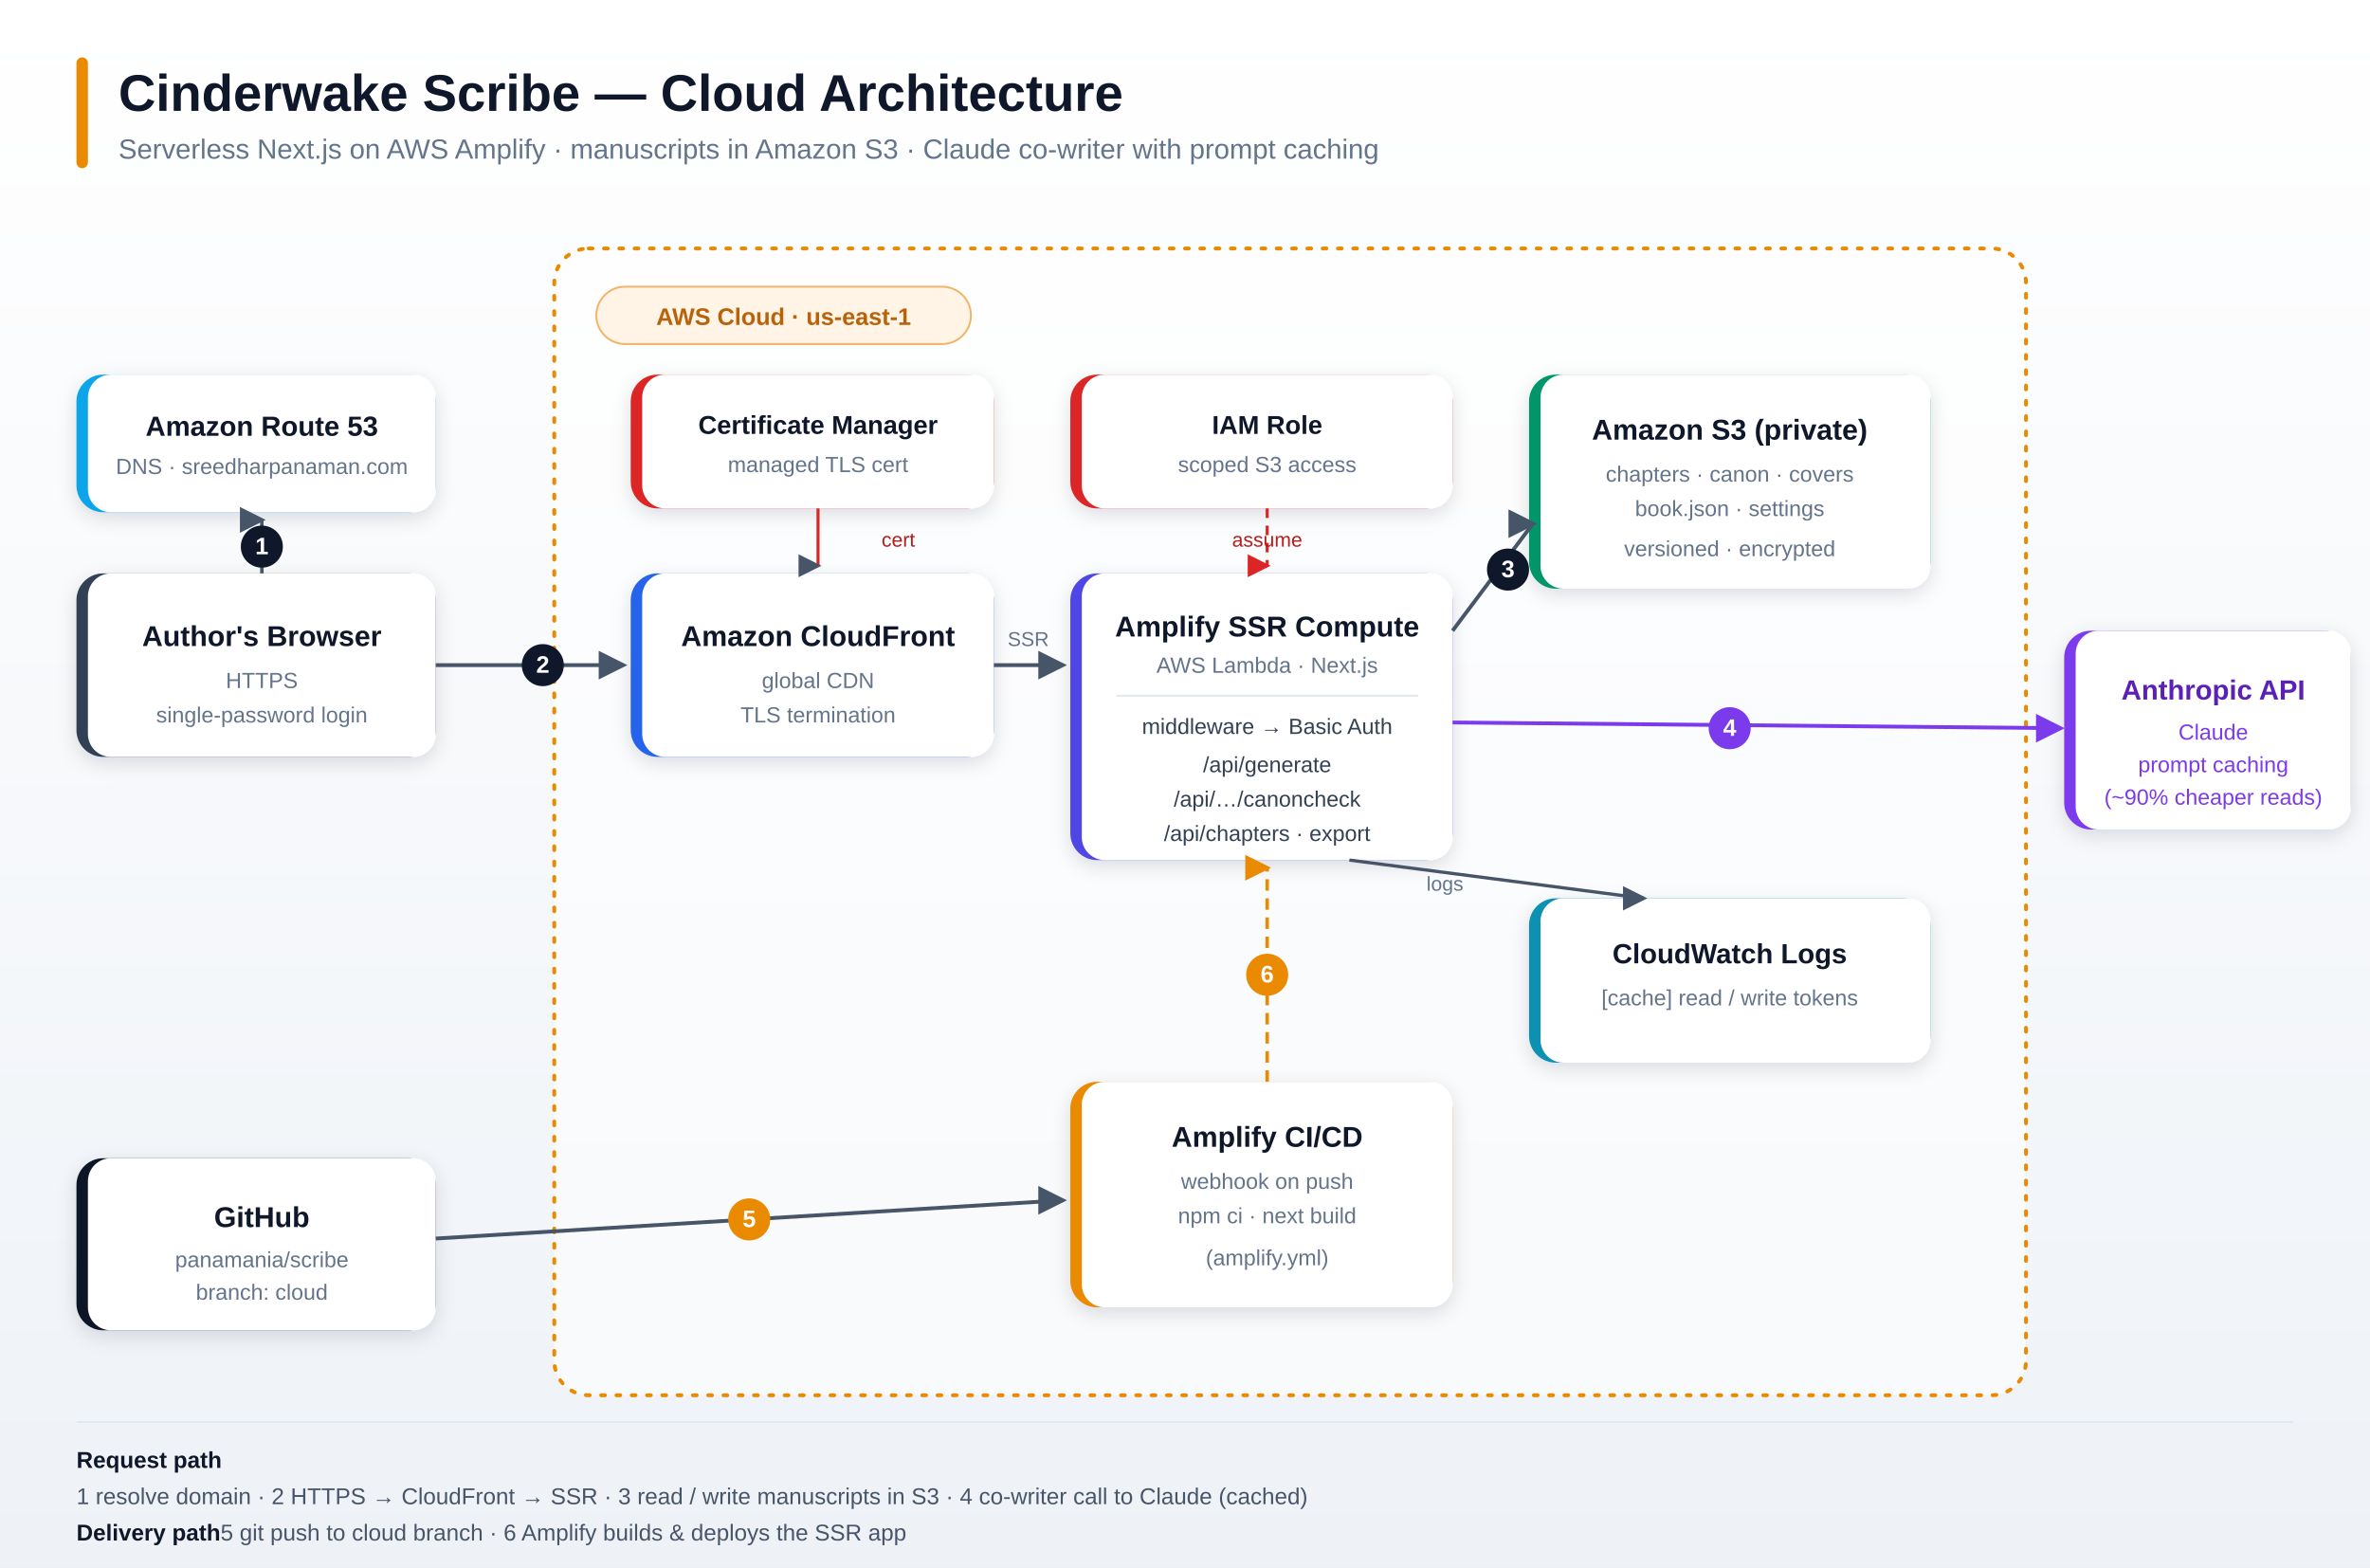
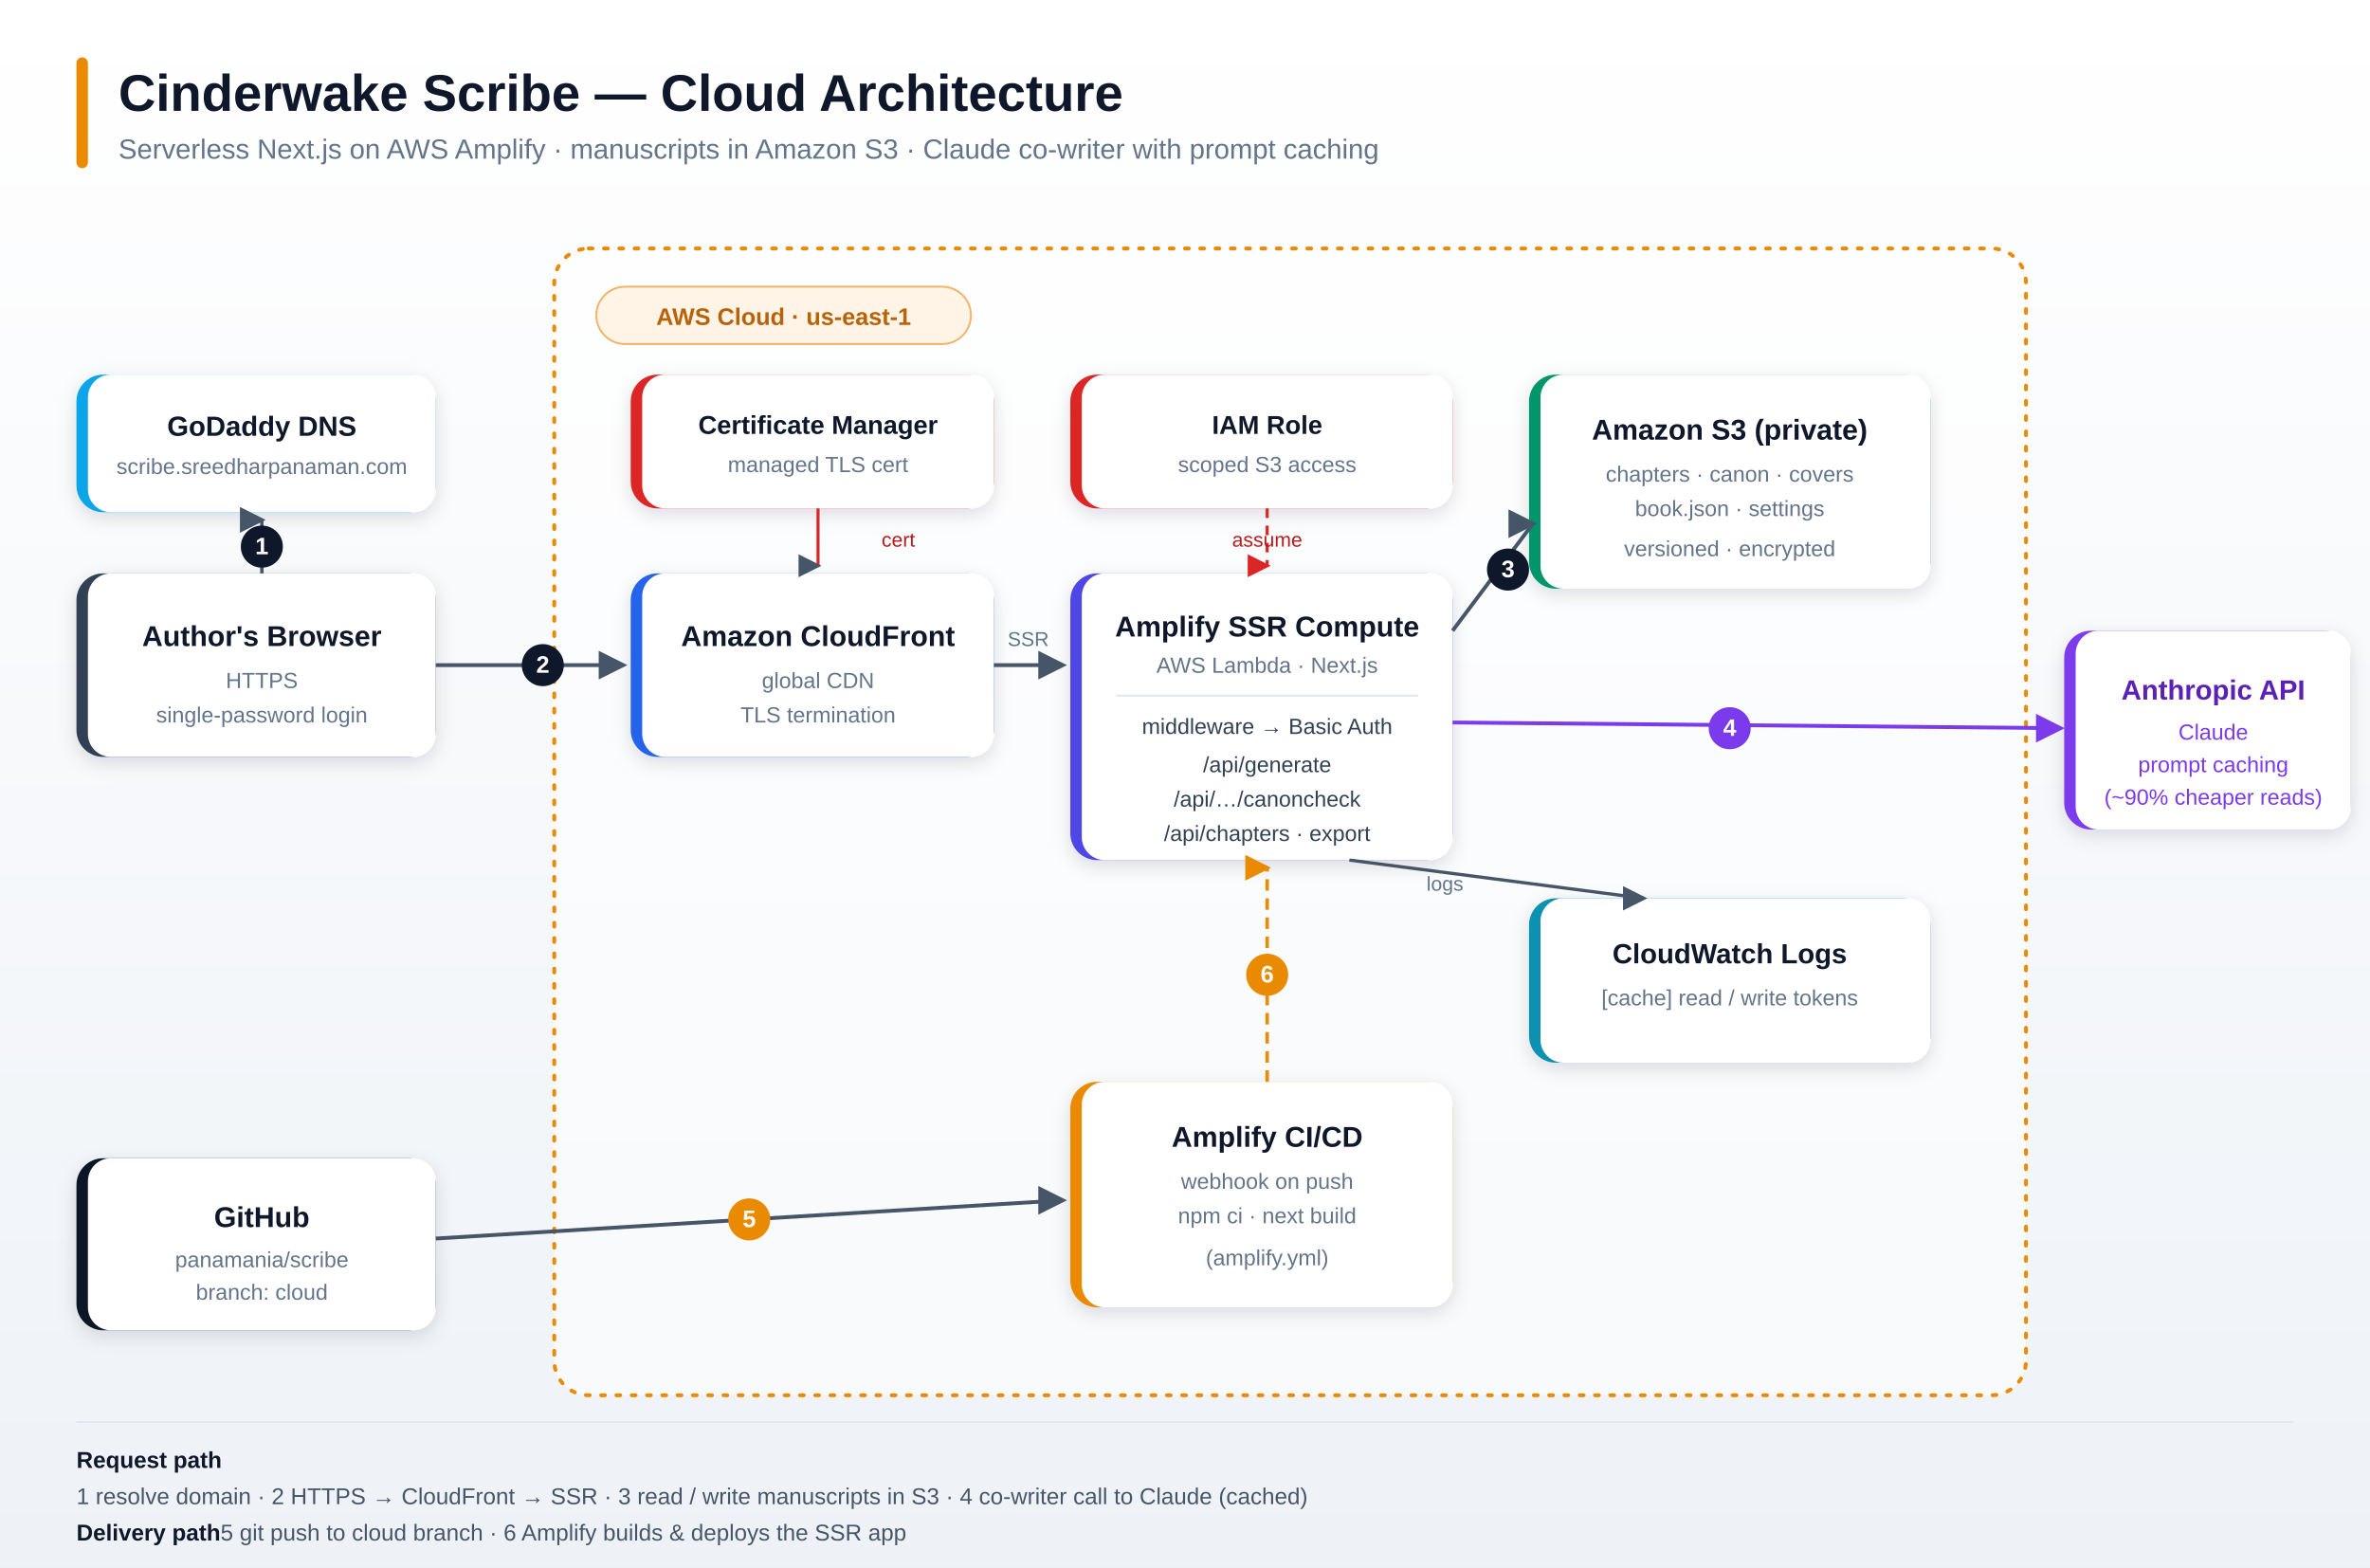
<svg xmlns="http://www.w3.org/2000/svg" viewBox="0 0 1240 820" font-family="'Segoe UI', 'Helvetica Neue', Arial, sans-serif">
  <defs>
    <linearGradient id="bg" x1="0" y1="0" x2="0" y2="1">
      <stop offset="0" stop-color="#ffffff" />
      <stop offset="1" stop-color="#eef2f7" />
    </linearGradient>
    <filter id="sh" x="-25%" y="-25%" width="150%" height="160%">
      <feDropShadow dx="0" dy="3" stdDeviation="5" flood-color="#0f172a" flood-opacity="0.13" />
    </filter>
    <marker id="a" viewBox="0 0 10 10" refX="8.5" refY="5" markerWidth="7.5" markerHeight="7.5" orient="auto-start-start">
      <path d="M0 0 L10 5 L0 10 z" fill="#475569" />
    </marker>
    <marker id="ap" viewBox="0 0 10 10" refX="8.5" refY="5" markerWidth="7.5" markerHeight="7.5" orient="auto-start-start">
      <path d="M0 0 L10 5 L0 10 z" fill="#7c3aed" />
    </marker>
    <marker id="ar" viewBox="0 0 10 10" refX="8.5" refY="5" markerWidth="7.5" markerHeight="7.5" orient="auto-start-start">
      <path d="M0 0 L10 5 L0 10 z" fill="#dc2626" />
    </marker>
    <marker id="ao" viewBox="0 0 10 10" refX="8.5" refY="5" markerWidth="7.5" markerHeight="7.5" orient="auto-start-start">
      <path d="M0 0 L10 5 L0 10 z" fill="#ea8a00" />
    </marker>
  </defs>
  <rect x="0" y="0" width="1240" height="820" fill="url(#bg)" />
  <rect x="40" y="30" width="6" height="58" rx="3" fill="#ea8a00" />
  <text x="62" y="58" font-size="27" font-weight="800" fill="#0f172a">Cinderwake Scribe — Cloud Architecture</text>
  <text x="62" y="83" font-size="14.5" fill="#64748b">Serverless Next.js on AWS Amplify · manuscripts in Amazon S3 · Claude co-writer with prompt caching</text>
  <rect x="290" y="130" width="770" height="600" rx="18" fill="#ffffff" fill-opacity="0.55" stroke="#ea8a00" stroke-width="2" stroke-dasharray="2 6" stroke-linecap="round" />
  <rect x="312" y="150" width="196" height="30" rx="15" fill="#fff4e5" stroke="#f0b46a" />
  <text x="410" y="170" font-size="12.5" font-weight="700" fill="#b8620a" text-anchor="middle">AWS Cloud · us-east-1</text>
  <g filter="url(#sh)">
    <rect x="40" y="196" width="188" height="72" rx="14" fill="#0ea5e9" />
    <rect x="46" y="196" width="182" height="72" rx="12" fill="#ffffff" />
  </g>
-   <text x="137" y="228" font-size="14.5" font-weight="700" fill="#0f172a" text-anchor="middle">Amazon Route 53</text>
-   <text x="137" y="248" font-size="11.5" fill="#64748b" text-anchor="middle">DNS · sreedharpanaman.com</text>
+   <text x="137" y="228" font-size="14.5" font-weight="700" fill="#0f172a" text-anchor="middle">GoDaddy DNS</text>
+   <text x="137" y="248" font-size="11.5" fill="#64748b" text-anchor="middle">scribe.sreedharpanaman.com</text>
  <g filter="url(#sh)">
    <rect x="40" y="300" width="188" height="96" rx="14" fill="#334155" />
    <rect x="46" y="300" width="182" height="96" rx="12" fill="#ffffff" />
  </g>
  <text x="137" y="338" font-size="15" font-weight="700" fill="#0f172a" text-anchor="middle">Author's Browser</text>
  <text x="137" y="360" font-size="11.5" fill="#64748b" text-anchor="middle">HTTPS</text>
  <text x="137" y="378" font-size="11.5" fill="#64748b" text-anchor="middle">single-password login</text>
  <g filter="url(#sh)">
    <rect x="40" y="606" width="188" height="90" rx="14" fill="#111827" />
    <rect x="46" y="606" width="182" height="90" rx="12" fill="#ffffff" />
  </g>
  <text x="137" y="642" font-size="15" font-weight="700" fill="#0f172a" text-anchor="middle">GitHub</text>
  <text x="137" y="663" font-size="11.5" fill="#64748b" text-anchor="middle">panamania/scribe</text>
  <text x="137" y="680" font-size="11.5" fill="#64748b" text-anchor="middle">branch: cloud</text>
  <g filter="url(#sh)">
    <rect x="330" y="196" width="190" height="70" rx="14" fill="#dc2626" />
    <rect x="336" y="196" width="184" height="70" rx="12" fill="#ffffff" />
  </g>
  <text x="428" y="227" font-size="13.5" font-weight="700" fill="#0f172a" text-anchor="middle">Certificate Manager</text>
  <text x="428" y="247" font-size="11.5" fill="#64748b" text-anchor="middle">managed TLS cert</text>
  <g filter="url(#sh)">
    <rect x="330" y="300" width="190" height="96" rx="14" fill="#2563eb" />
    <rect x="336" y="300" width="184" height="96" rx="12" fill="#ffffff" />
  </g>
  <text x="428" y="338" font-size="15" font-weight="700" fill="#0f172a" text-anchor="middle">Amazon CloudFront</text>
  <text x="428" y="360" font-size="11.5" fill="#64748b" text-anchor="middle">global CDN</text>
  <text x="428" y="378" font-size="11.5" fill="#64748b" text-anchor="middle">TLS termination</text>
  <g filter="url(#sh)">
    <rect x="560" y="196" width="200" height="70" rx="14" fill="#dc2626" />
    <rect x="566" y="196" width="194" height="70" rx="12" fill="#ffffff" />
  </g>
  <text x="663" y="227" font-size="13.5" font-weight="700" fill="#0f172a" text-anchor="middle">IAM Role</text>
  <text x="663" y="247" font-size="11.5" fill="#64748b" text-anchor="middle">scoped S3 access</text>
  <g filter="url(#sh)">
    <rect x="560" y="300" width="200" height="150" rx="14" fill="#4f46e5" />
    <rect x="566" y="300" width="194" height="150" rx="12" fill="#ffffff" />
  </g>
  <text x="663" y="333" font-size="15" font-weight="700" fill="#0f172a" text-anchor="middle">Amplify SSR Compute</text>
  <text x="663" y="352" font-size="11.5" fill="#64748b" text-anchor="middle">AWS Lambda · Next.js</text>
  <line x1="584" y1="364" x2="742" y2="364" stroke="#e2e8f0" />
  <text x="663" y="384" font-size="11.5" fill="#334155" text-anchor="middle">middleware → Basic Auth</text>
  <text x="663" y="404" font-size="11.5" fill="#334155" text-anchor="middle">/api/generate</text>
  <text x="663" y="422" font-size="11.5" fill="#334155" text-anchor="middle">/api/…/canoncheck</text>
  <text x="663" y="440" font-size="11.5" fill="#334155" text-anchor="middle">/api/chapters · export</text>
  <g filter="url(#sh)">
    <rect x="800" y="196" width="210" height="112" rx="14" fill="#059669" />
    <rect x="806" y="196" width="204" height="112" rx="12" fill="#ffffff" />
  </g>
  <text x="905" y="230" font-size="15" font-weight="700" fill="#0f172a" text-anchor="middle">Amazon S3 (private)</text>
  <text x="905" y="252" font-size="11.5" fill="#64748b" text-anchor="middle">chapters · canon · covers</text>
  <text x="905" y="270" font-size="11.5" fill="#64748b" text-anchor="middle">book.json · settings</text>
  <text x="905" y="291" font-size="11.5" fill="#64748b" text-anchor="middle">versioned · encrypted</text>
  <g filter="url(#sh)">
    <rect x="800" y="470" width="210" height="86" rx="14" fill="#0891b2" />
    <rect x="806" y="470" width="204" height="86" rx="12" fill="#ffffff" />
  </g>
  <text x="905" y="504" font-size="14.5" font-weight="700" fill="#0f172a" text-anchor="middle">CloudWatch Logs</text>
  <text x="905" y="526" font-size="11.5" fill="#64748b" text-anchor="middle">[cache] read / write tokens</text>
  <g filter="url(#sh)">
    <rect x="560" y="566" width="200" height="118" rx="14" fill="#ea8a00" />
    <rect x="566" y="566" width="194" height="118" rx="12" fill="#ffffff" />
  </g>
  <text x="663" y="600" font-size="15" font-weight="700" fill="#0f172a" text-anchor="middle">Amplify CI/CD</text>
  <text x="663" y="622" font-size="11.5" fill="#64748b" text-anchor="middle">webhook on push</text>
  <text x="663" y="640" font-size="11.5" fill="#64748b" text-anchor="middle">npm ci · next build</text>
  <text x="663" y="662" font-size="11.5" fill="#64748b" text-anchor="middle">(amplify.yml)</text>
  <g filter="url(#sh)">
    <rect x="1080" y="330" width="150" height="104" rx="14" fill="#7c3aed" />
    <rect x="1086" y="330" width="144" height="104" rx="12" fill="#ffffff" />
  </g>
  <text x="1158" y="366" font-size="14.5" font-weight="700" fill="#5b21b6" text-anchor="middle">Anthropic API</text>
  <text x="1158" y="387" font-size="11.5" fill="#7c3aed" text-anchor="middle">Claude</text>
  <text x="1158" y="404" font-size="11.5" fill="#7c3aed" text-anchor="middle">prompt caching</text>
  <text x="1158" y="421" font-size="11.5" fill="#7c3aed" text-anchor="middle">(~90% cheaper reads)</text>
  <path d="M137 300 L137 272" fill="none" stroke="#475569" stroke-width="1.8" marker-end="url(#a)" />
  <path d="M228 348 L326 348" fill="none" stroke="#475569" stroke-width="2" marker-end="url(#a)" />
  <path d="M520 348 L556 348" fill="none" stroke="#475569" stroke-width="2" marker-end="url(#a)" />
  <text x="538" y="338" font-size="10.5" fill="#64748b" text-anchor="middle">SSR</text>
  <path d="M428 266 L428 296" fill="none" stroke="#dc2626" stroke-width="1.6" marker-end="url(#a)" />
  <text x="470" y="286" font-size="10.5" fill="#b91c1c" text-anchor="middle">cert</text>
  <path d="M663 266 L663 296" fill="none" stroke="#dc2626" stroke-width="1.6" stroke-dasharray="5 4" marker-end="url(#ar)" />
  <text x="663" y="286" font-size="10.5" fill="#b91c1c" text-anchor="middle">assume</text>
  <path d="M760 330 L802 274" fill="none" stroke="#475569" stroke-width="2" marker-end="url(#a)" />
  <path d="M760 378 L1078 381" fill="none" stroke="#7c3aed" stroke-width="2" marker-end="url(#ap)" />
  <path d="M706 450 L860 470" fill="none" stroke="#475569" stroke-width="1.7" marker-end="url(#a)" />
  <text x="756" y="466" font-size="10.5" fill="#64748b" text-anchor="middle">logs</text>
  <path d="M228 648 L556 628" fill="none" stroke="#475569" stroke-width="2" marker-end="url(#a)" />
  <path d="M663 566 L663 454" fill="none" stroke="#ea8a00" stroke-width="1.8" stroke-dasharray="6 4" marker-end="url(#ao)" />
  <g font-size="12.5" font-weight="800" fill="#ffffff" text-anchor="middle">
    <circle cx="137" cy="286" r="11" fill="#0f172a" />
    <text x="137" y="290">1</text>
    <circle cx="284" cy="348" r="11" fill="#0f172a" />
    <text x="284" y="352">2</text>
    <circle cx="789" cy="298" r="11" fill="#0f172a" />
    <text x="789" y="302">3</text>
    <circle cx="905" cy="381" r="11" fill="#7c3aed" />
    <text x="905" y="385">4</text>
    <circle cx="392" cy="638" r="11" fill="#ea8a00" />
    <text x="392" y="642">5</text>
    <circle cx="663" cy="510" r="11" fill="#ea8a00" />
    <text x="663" y="514">6</text>
  </g>
  <line x1="40" y1="744" x2="1200" y2="744" stroke="#e2e8f0" />
  <g font-size="12" fill="#475569">
    <text x="40" y="768" font-weight="700" fill="#0f172a">Request path</text>
    <text x="40" y="787">1  resolve domain   ·   2  HTTPS → CloudFront → SSR   ·   3  read / write manuscripts in S3   ·   4  co-writer call to Claude (cached)</text>
    <text x="40" y="806" font-weight="700" fill="#0f172a">Delivery path<tspan font-weight="400" fill="#475569">    5  git push to cloud branch   ·   6  Amplify builds &amp; deploys the SSR app</tspan>
    </text>
  </g>
</svg>
